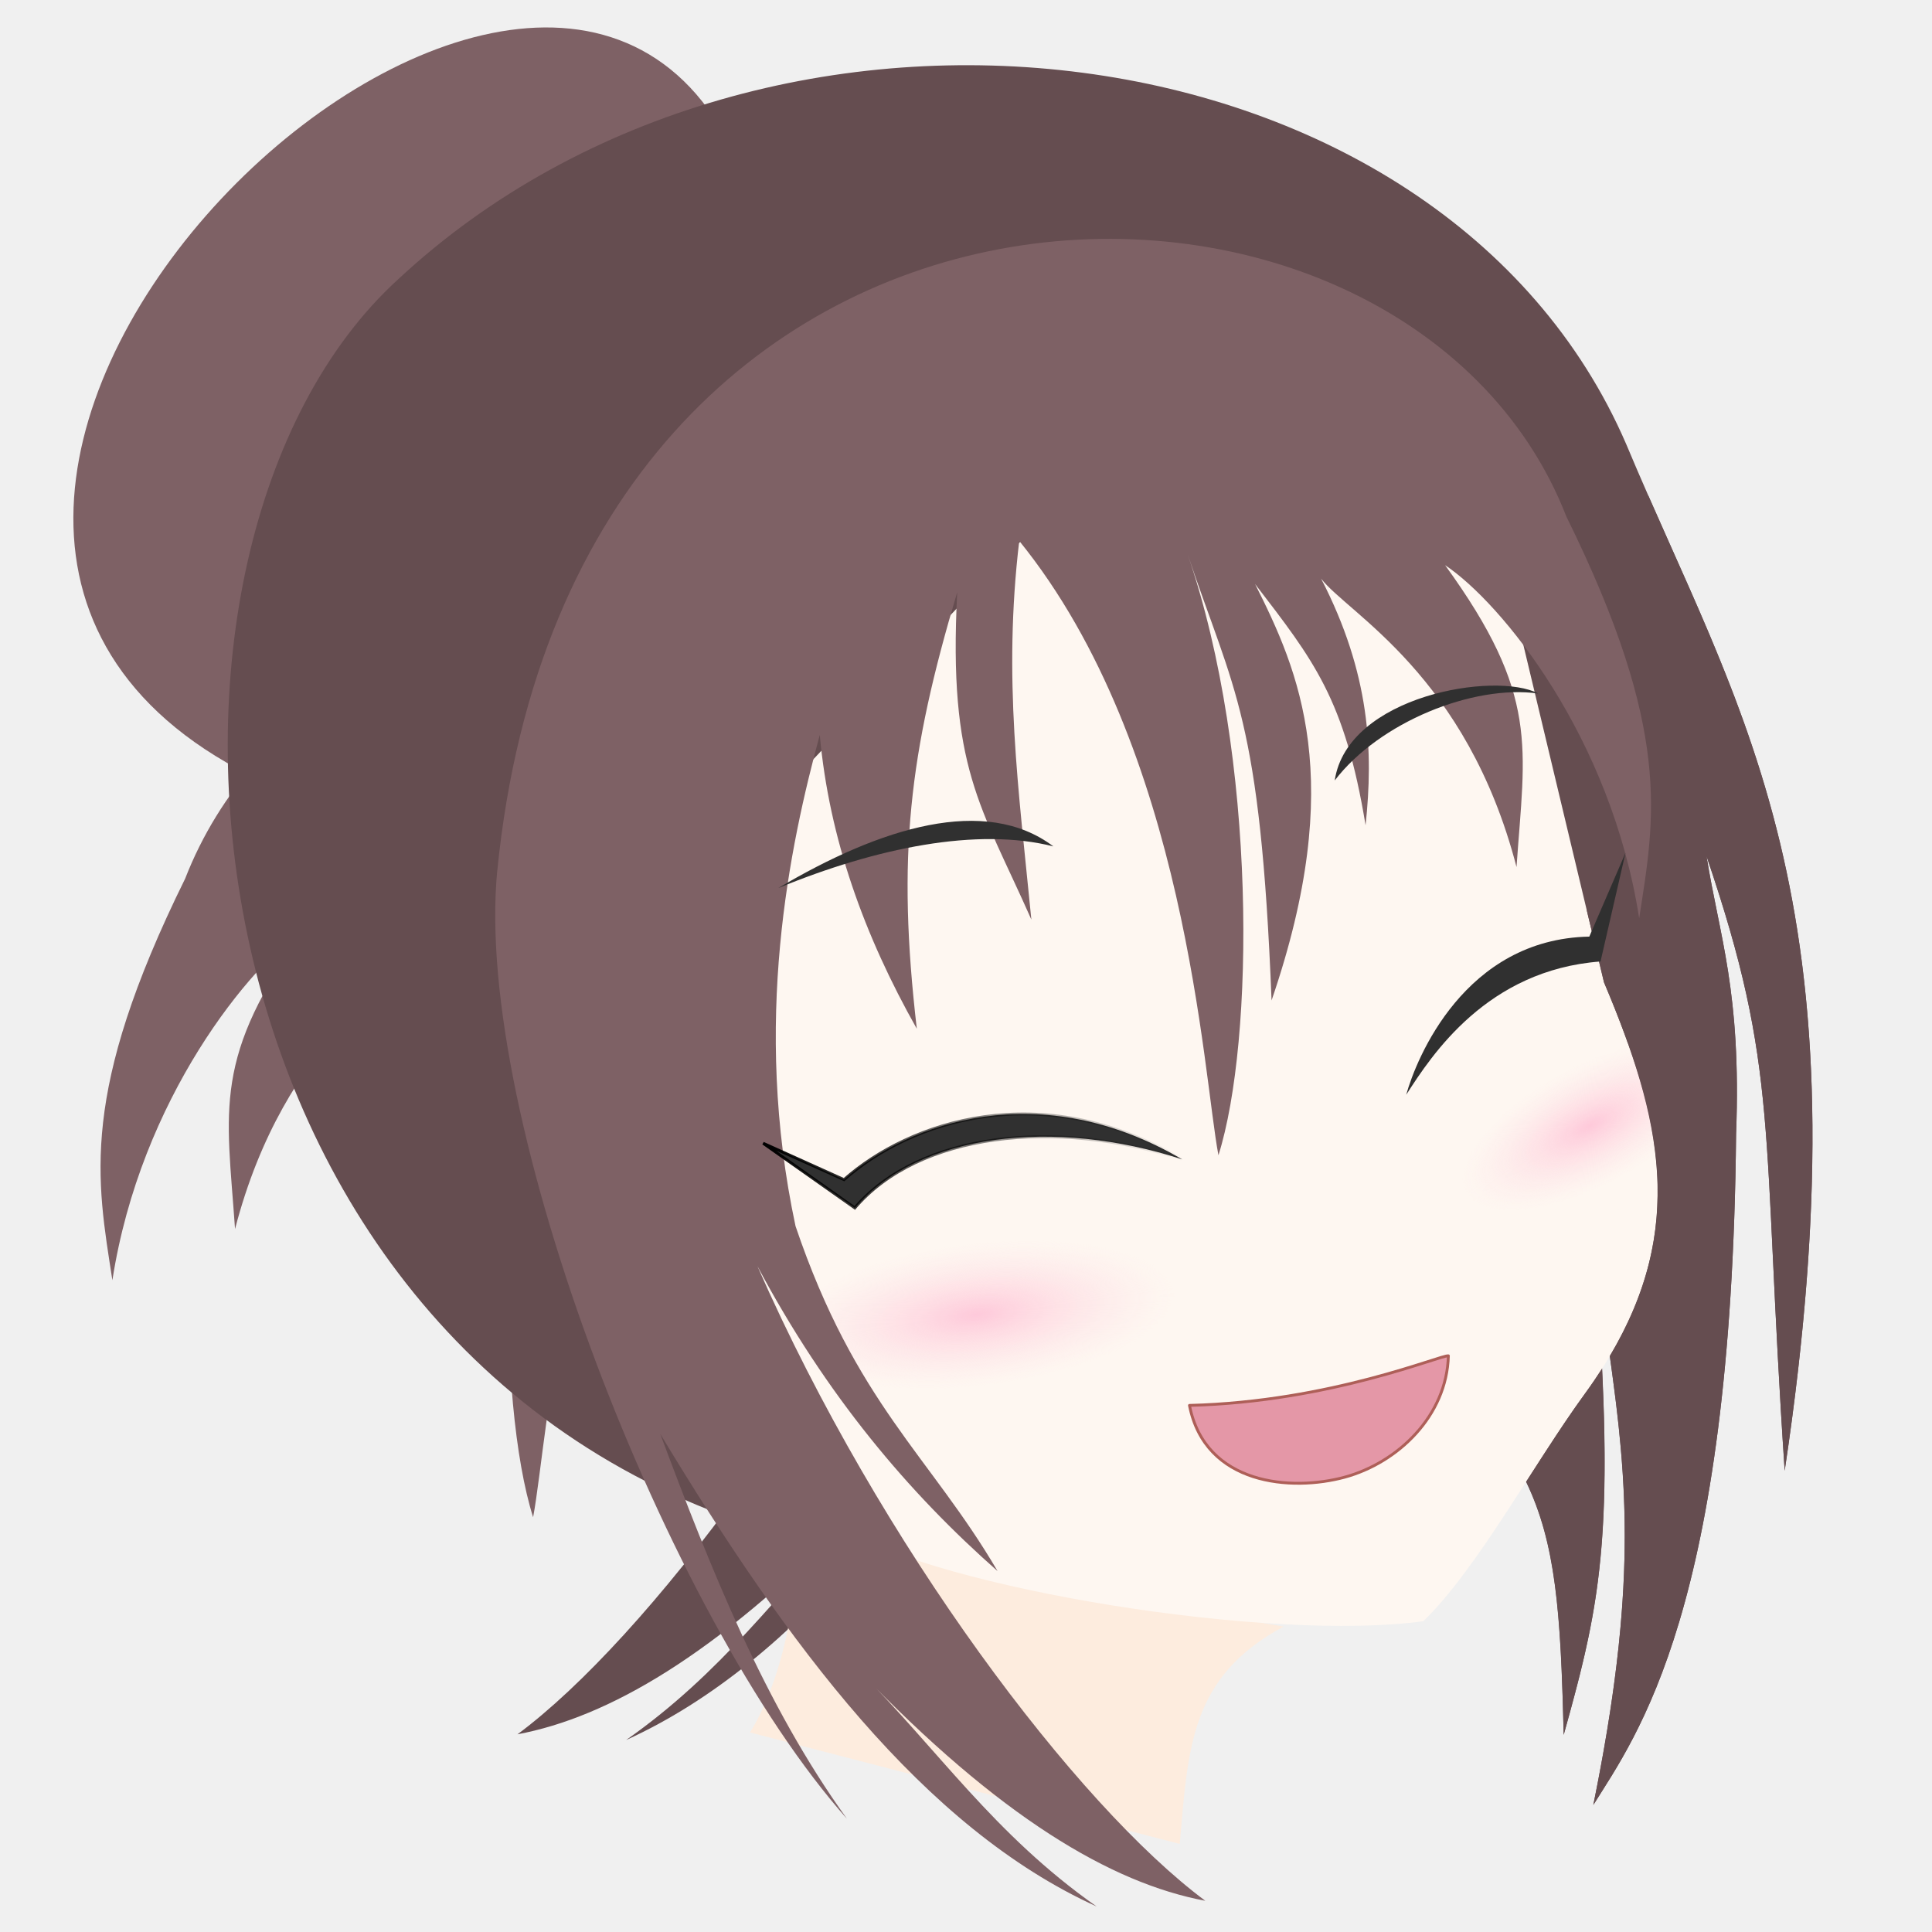
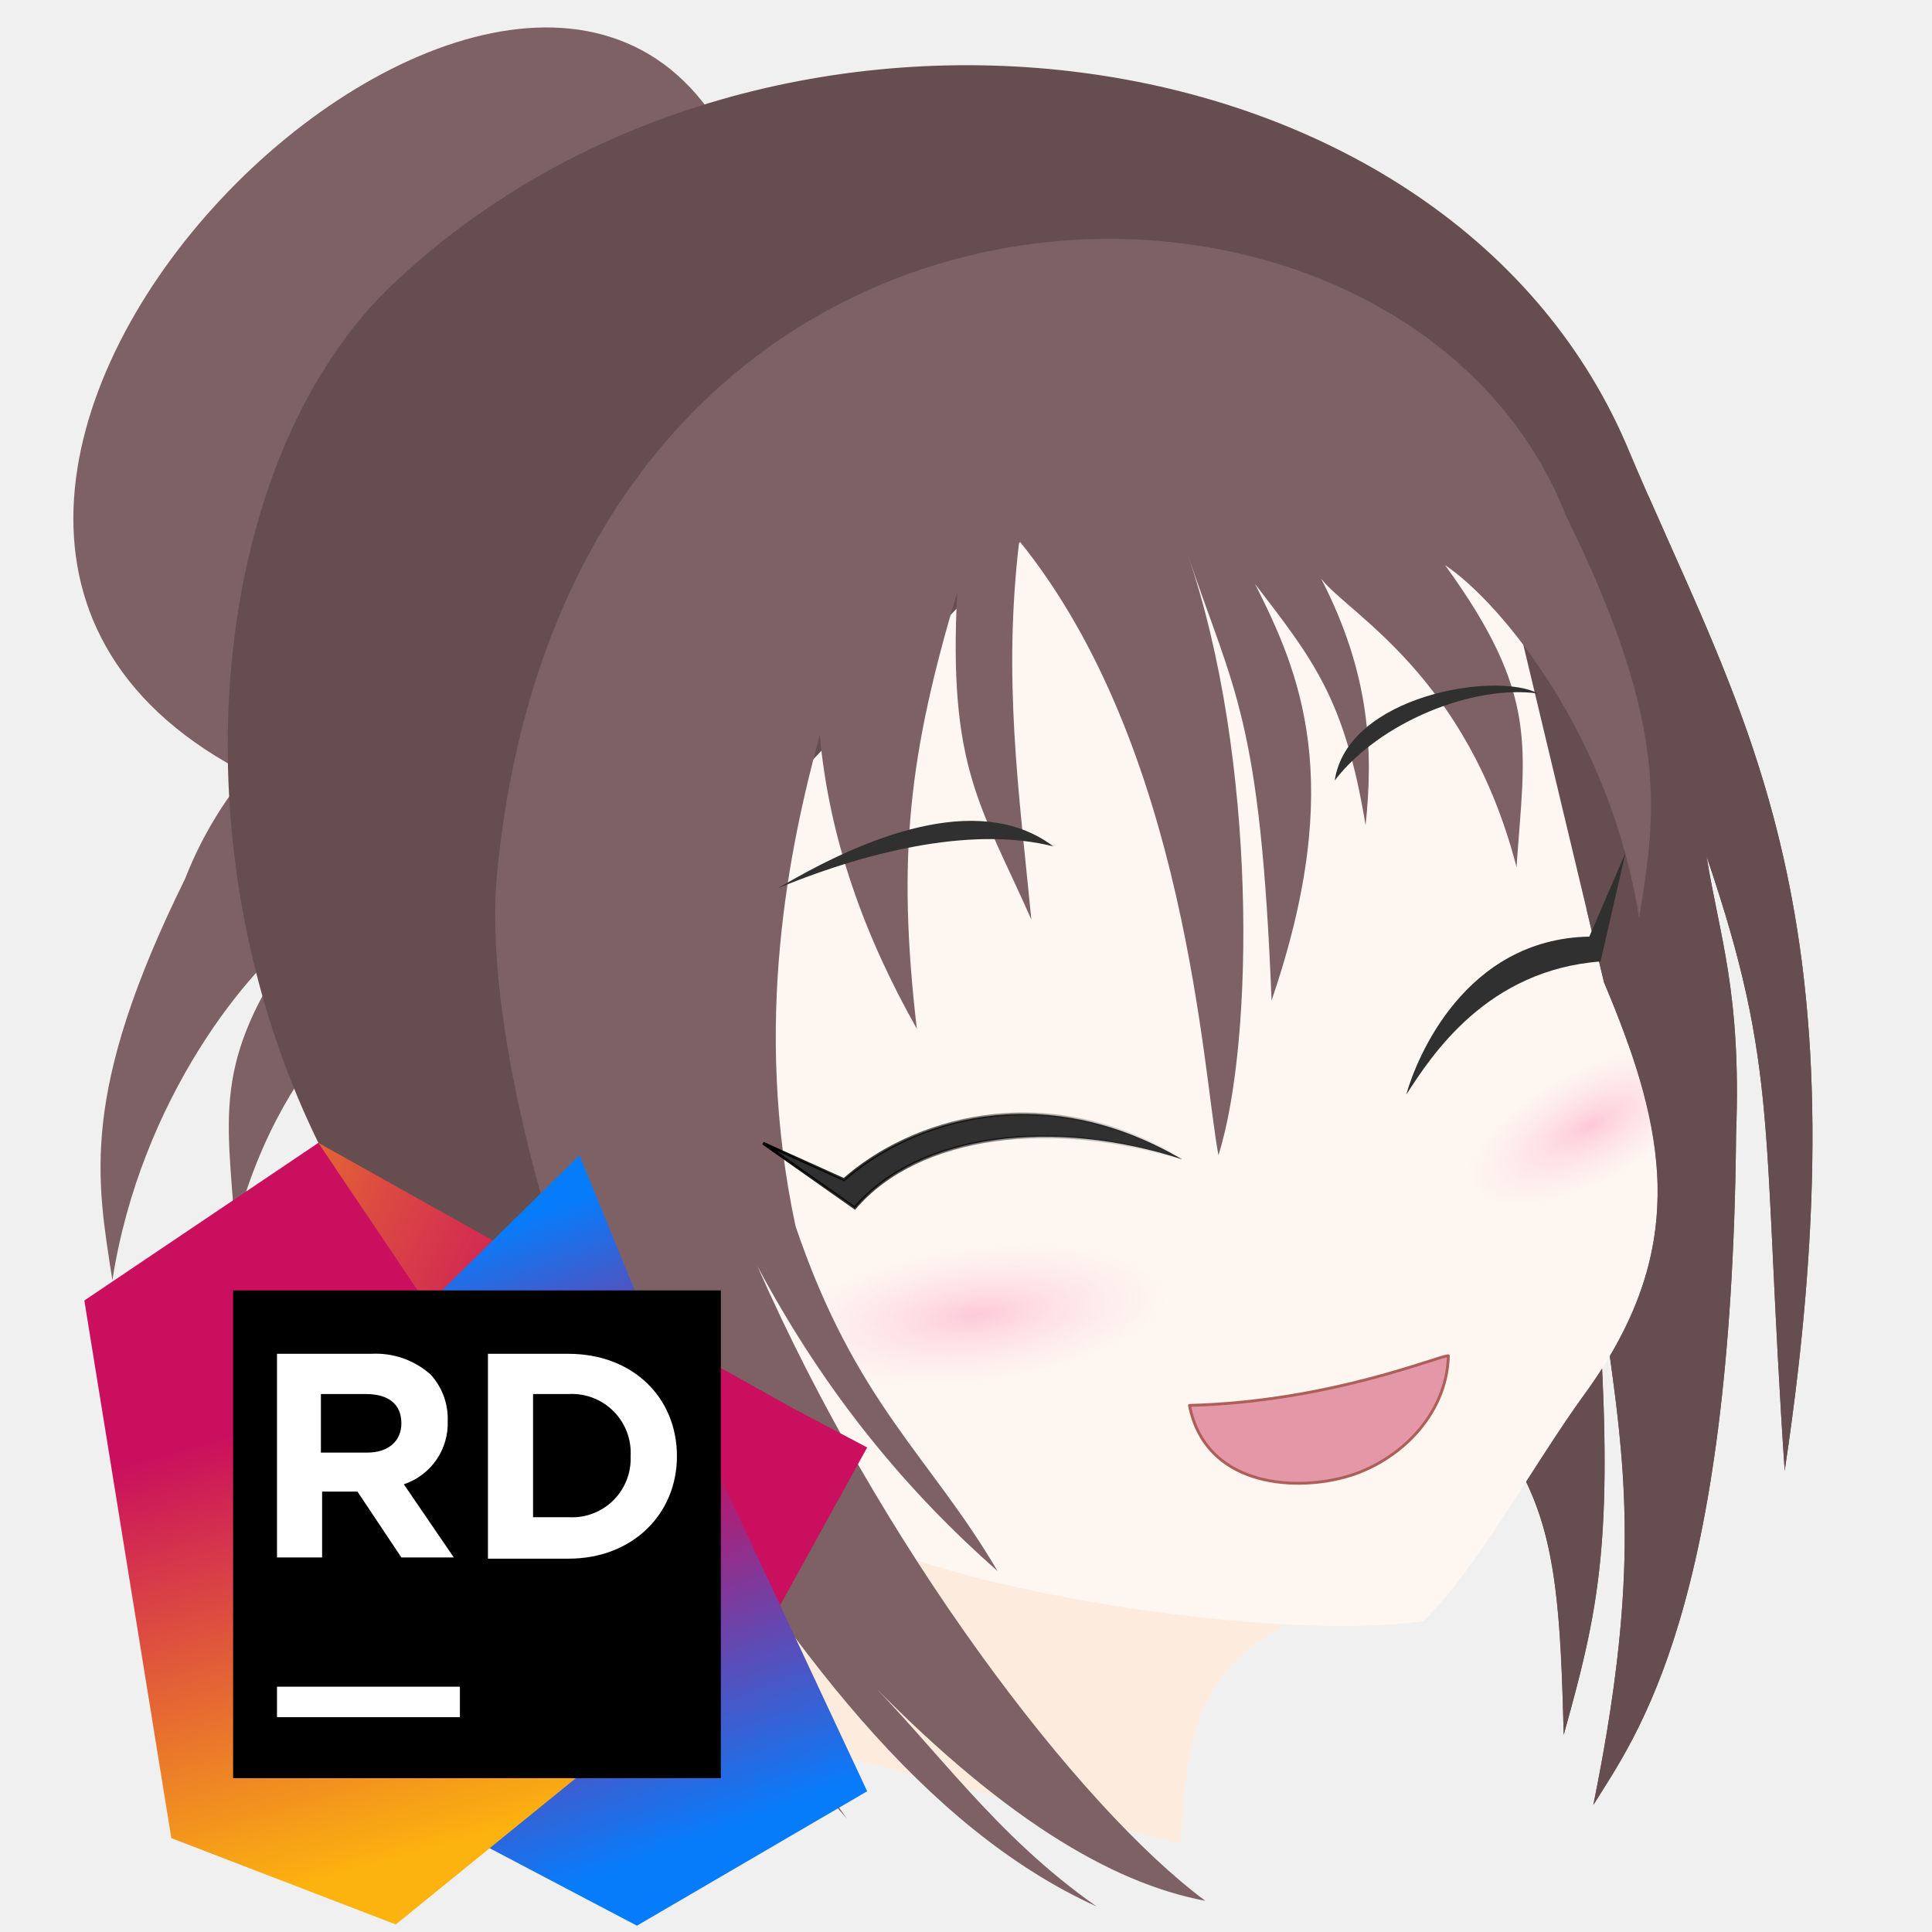
<svg xmlns="http://www.w3.org/2000/svg" xmlns:xlink="http://www.w3.org/1999/xlink" width="256" height="256" version="1.1" viewBox="0 0 67.733 67.733">
  <defs>
    <linearGradient id="linearGradient897" x1="26.726" x2="41.474" y1="40.71" y2="40.71" gradientUnits="userSpaceOnUse">
      <stop offset="0" />
      <stop stop-opacity="0" offset="1" />
    </linearGradient>
    <radialGradient id="radialGradient991" cx="318.68" cy="134.66" r="35.122" gradientTransform="matrix(.19864 .008347 -.0034503 .071321 -37.583 38.706)" gradientUnits="userSpaceOnUse" xlink:href="#linearGradient1099" />
    <linearGradient id="linearGradient1099">
      <stop stop-color="#fec9da" offset="0" />
      <stop stop-color="#fee2e6" stop-opacity="0" offset="1" />
    </linearGradient>
    <radialGradient id="radialGradient991-7" cx="313.24" cy="136.73" r="35.122" gradientTransform="matrix(.14092 .0031756 -.0018894 .059807 -16.486 52.748)" gradientUnits="userSpaceOnUse" xlink:href="#linearGradient1099" />
+     <linearGradient id="linear-gradient" x1="70.226" x2="-5.13" y1="27.799" y2="63.122" gradientTransform="matrix(1 0 0 -1 0 71.28)" gradientUnits="userSpaceOnUse">
+       <stop stop-color="#c90f5e" offset="0" />
+       <stop stop-color="#c90f5e" offset=".221" />
+       <stop stop-color="#c90f5e" offset=".236" />
+       <stop stop-color="#ca135c" offset=".356" />
+       <stop stop-color="#ce1e57" offset=".466" />
+       <stop stop-color="#d4314e" offset=".574" />
+       <stop stop-color="#dc4b41" offset=".678" />
+       <stop stop-color="#e66d31" offset=".782" />
+       <stop stop-color="#f3961d" offset=".883" />
+       <stop stop-color="#fcb20f" offset=".942" />
+     </linearGradient>
+     <linearGradient id="linear-gradient-2" x1="24.659" x2="46.048" y1="61.996" y2="2.934" gradientTransform="matrix(1 0 0 -1 0 71.28)" gradientUnits="userSpaceOnUse">
+       <stop stop-color="#077cfb" offset=".042" />
+       <stop stop-color="#c90f5e" offset=".445" />
+       <stop stop-color="#077cfb" offset=".958" />
+     </linearGradient>
+     <linearGradient id="linear-gradient-3" x1="17.396" x2="33.194" y1="63.346" y2="7.201" gradientTransform="matrix(1 0 0 -1 0 71.28)" gradientUnits="userSpaceOnUse">
+       <stop stop-color="#c90f5e" offset=".277" />
+       <stop stop-color="#fcb20f" offset=".974" />
+     </linearGradient>
  </defs>
  <g fill="#7e6165" accentTint="fill">
    <path d="m9.221 27.402c2.769-16.385 9.611-19.072 16.177-22.684-7.712-13.663-35.358 13.675-16.177 22.684z" />
    <path d="m22.453 21.066c-6.994 0.022-13.561 3.574-15.962 9.738-3.726 7.552-3.097 10.549-2.551 14.079 0.987-6.359 4.825-11.06 6.804-12.379-3.318 4.572-2.797 6.357-2.504 10.583 1.75-6.736 5.906-8.885 6.851-10.111-1.722 3.333-1.835 6.063-1.559 8.646 0.729-4.43 1.826-5.787 3.874-8.457-1.531 3.041-3.233 6.855-0.578 14.599 0.392-9.943 1.319-10.812 2.941-15.638-2.441 7.107-2.34 17.077-1.079 21.065 0.543-2.825 1.099-14.28 6.985-21.538 0.573 4.834 0.022 8.702-0.425 13.277 1.776-4.016 2.918-5.313 2.599-11.477 1.692 5.666 2.12 9.26 1.417 15.304 1.84-3.257 3.072-6.665 3.402-10.3 0.625 2.31 1.344 5.446 1.505 9.112 1.452-2.275 2.58-4.032 2.786-4.318 0.372-0.515 3.087-2.009 6.499-3.49-2.64-13.108-12.161-18.724-21.003-18.697z" />
-     <path d="m42.252 20.333c-2.737 3.013-5.943 6.456-9.058 9.775 0.027 2.196-0.154 4.559-0.685 7.041-2.098 6.2-4.721 8.064-7.083 12.094 3.128-2.758 6.002-6.154 8.419-10.691-4.314 9.819-11.21 18.913-15.702 22.25 3.18-0.599 6.926-2.768 11.605-7.518-2.497 2.602-4.439 5.362-7.796 7.718 6.073-2.756 10.852-9.191 15.301-16.571-1.782 4.766-3.651 9.474-6.548 13.497 6.308-7.104 13.103-24.58 12.261-33.241-0.153-1.54-0.397-2.988-0.714-4.355z" accentTintDarker="fill" fill="#654d50" />
+     <path d="m42.252 20.333c-2.737 3.013-5.943 6.456-9.058 9.775 0.027 2.196-0.154 4.559-0.685 7.041-2.098 6.2-4.721 8.064-7.083 12.094 3.128-2.758 6.002-6.154 8.419-10.691-4.314 9.819-11.21 18.913-15.702 22.25 3.18-0.599 6.926-2.768 11.605-7.518-2.497 2.602-4.439 5.362-7.796 7.718 6.073-2.756 10.852-9.191 15.301-16.571-1.782 4.766-3.651 9.474-6.548 13.497 6.308-7.104 13.103-24.58 12.261-33.241-0.153-1.54-0.397-2.988-0.714-4.355z" fill="#654d50" accentTintDarker="fill" />
  </g>
  <path d="m45.002 57.024c-3.273 1.764-3.345 4.224-3.642 7.622l-15.067-3.909c1.42-2.272 1.697-5.846 1.737-6.815 0 0 0.033 0.067 0.033 0.033s-0.234 0.167-0.033 0.033c0.2-0.134 1.368-0.461 1.368-0.461 4.612 2.016 10.243 2.56 15.603 3.496z" fill="#fdecde" />
-   <g>
-     <path d="m60.865 39.732c-0.154 16.683-3.488 21.114-5.005 23.547 1.984-9.753 0.85-13.103-1e-6 -19.938 0.824 10.267 0.309 12.663-1.039 17.481-0.157-6.772-0.504-8.756-3.969-12.568-8.017 1.789-14.533 6.957-24.052 5.368-20.919-6.512-23.135-34.45-12.835-43.837 12.991-12.081 36.605-9.146 43.05 5.792 3.928 9.394 8.585 15.826 5.554 35.984-0.813-12.131-0.178-14.007-2.74-21.545 0.446 2.803 1.224 4.744 1.037 9.715z" accentTintDarker="fill" fill="#654d50" />
-     <path d="m29.398 53.528c3.622 2.213 15.229 4.048 20.505 3.307 1.904-1.856 3.836-5.466 5.664-7.977 3.672-5.044 2.898-9.15 0.667-14.418l-3.591-15.025-15.119-2.268-14.741 15.497z" fill="#fef7f1" />
-     <path transform="scale(.26458)" d="m215.7 138.26a9.553 25.329 60.515 0 0-9.16 4.82 9.553 25.329 60.515 0 0-14.111 19.826 9.553 25.329 60.515 0 0 27.209-5.383c-0.068-6.241-1.558-12.547-3.938-19.264z" fill="#fef7f1" />
-   </g>
-   <path d="m50.778 47.533c-0.057 2.113-1.777 3.748-3.633 4.254-1.857 0.506-4.892 0.285-5.444-2.516 4.971-0.123 8.87-1.795 9.077-1.737z" fill="#e497a7" stroke="#ae5f58" stroke-linecap="round" stroke-linejoin="round" stroke-width=".1" />
-   <g>
-     <path transform="matrix(.86856 -.49558 .51589 .85665 0 0)" d="m34.987 61.994a6.701 2.528 0 0 1-6.442 2.526 6.701 2.528 0 0 1-6.94-2.331 6.701 2.528 0 0 1 5.906-2.707 6.701 2.528 0 0 1 7.397 2.122" fill="url(#radialGradient991-7)" style="mix-blend-mode:normal" />
-     <path transform="matrix(.98723 -.15932 .18251 .9832 0 0)" d="m33.386 51.185a7.993 3.016 0 0 1-7.684 3.013 7.993 3.016 0 0 1-8.278-2.78 7.993 3.016 0 0 1 7.044-3.228 7.993 3.016 0 0 1 8.823 2.531" fill="url(#radialGradient991)" style="mix-blend-mode:normal" />
-   </g>
-   <path transform="scale(.26458)" d="m218.37 65.584-8.096 55.096 2.268 9.488c7.685 18.153 10.791 32.654 0.766 49.518 2.354 16.867 3.621 30.943-2.184 59.479 5.734-9.194 18.335-25.941 18.918-88.996 0.706-18.79-2.232-26.123-3.918-36.719 9.684 28.489 7.282 35.579 10.355 81.428 10.722-71.301-4.008-97.165-18.109-129.29zm-6.088 115.77c-0.7 1.093-1.449 2.196-2.262 3.312-2.554 3.507-5.169 7.588-7.805 11.686 3.901 8.13 4.596 17.101 4.979 33.529 4.219-15.077 6.27-23.929 5.088-48.527z" accentTintDarker="fill" fill="#654d50" />
-   <g>
-     <path d="m17.433 30.523c-0.842 8.661 5.953 26.138 12.261 33.242-2.897-4.023-4.766-8.731-6.548-13.497 4.449 7.379 9.229 13.815 15.301 16.571-3.602-2.528-5.575-5.522-8.352-8.285 4.941 5.151 8.856 7.463 12.161 8.085-4.492-3.338-11.388-12.431-15.702-22.25 2.417 4.537 5.29 7.933 8.419 10.691-2.362-4.03-4.984-5.894-7.083-12.094-1.528-7.146-0.2-13.342 0.85-17.22 0.329 3.634 1.562 7.043 3.402 10.3-0.702-6.044-0.274-9.638 1.417-15.304-0.32 6.164 0.822 7.462 2.599 11.477-0.447-4.575-0.998-8.442-0.425-13.276 5.886 7.258 6.441 18.713 6.984 21.538 1.261-3.989 1.362-13.959-1.079-21.065 1.622 4.826 2.549 5.695 2.941 15.638 2.655-7.744 0.952-11.558-0.578-14.599 2.049 2.67 3.145 4.027 3.874 8.457 0.276-2.583 0.163-5.313-1.559-8.646 0.944 1.226 5.101 3.375 6.851 10.111 0.293-4.226 0.814-6.011-2.504-10.583 1.979 1.319 5.816 6.02 6.804 12.379 0.546-3.53 1.174-6.528-2.551-14.08-5.69-14.613-34.795-14.543-37.482 12.413z" fill="#7e6165" accentTint="fill" />
-   </g>
+   <path d="m60.865 39.732c-0.154 16.683-3.488 21.114-5.005 23.547 1.984-9.753 0.85-13.103-1e-6 -19.938 0.824 10.267 0.309 12.663-1.039 17.481-0.157-6.772-0.504-8.756-3.969-12.568-8.017 1.789-14.533 6.957-24.052 5.368-20.919-6.512-23.135-34.45-12.835-43.837 12.991-12.081 36.605-9.146 43.05 5.792 3.928 9.394 8.585 15.826 5.554 35.984-0.813-12.131-0.178-14.007-2.74-21.545 0.446 2.803 1.224 4.744 1.037 9.715z" fill="#654d50" accentTintDarker="fill" />
+   <path d="m29.398 53.528c3.622 2.213 15.229 4.048 20.505 3.307 1.904-1.856 3.836-5.466 5.664-7.977 3.672-5.044 2.898-9.15 0.667-14.418l-3.591-15.025-15.119-2.268-14.741 15.497z" fill="#fef7f1" />
+   <path transform="scale(.26458)" d="m215.7 138.26a9.553 25.329 60.515 0 0-9.16 4.82 9.553 25.329 60.515 0 0-14.111 19.826 9.553 25.329 60.515 0 0 27.209-5.383c-0.068-6.241-1.558-12.547-3.938-19.264z" fill="#fef7f1" />
+   <path d="m50.778 47.533c-0.057 2.113-1.777 3.748-3.633 4.254s-4.892 0.285-5.444-2.516c4.971-0.123 8.87-1.795 9.077-1.737z" fill="#e497a7" stroke="#ae5f58" stroke-linecap="round" stroke-linejoin="round" stroke-width=".1" />
+   <path transform="matrix(.86856 -.49558 .51589 .85665 0 0)" d="m34.987 61.994a6.701 2.528 0 0 1-6.442 2.526 6.701 2.528 0 0 1-6.94-2.331 6.701 2.528 0 0 1 5.906-2.707 6.701 2.528 0 0 1 7.397 2.122" fill="url(#radialGradient991-7)" style="mix-blend-mode:normal" />
+   <path transform="matrix(.98723 -.15932 .18251 .9832 0 0)" d="m33.386 51.185a7.993 3.016 0 0 1-7.684 3.013 7.993 3.016 0 0 1-8.278-2.78 7.993 3.016 0 0 1 7.044-3.228 7.993 3.016 0 0 1 8.823 2.531" fill="url(#radialGradient991)" style="mix-blend-mode:normal" />
+   <path transform="scale(.26458)" d="m218.37 65.584-8.096 55.096 2.268 9.488c7.685 18.153 10.791 32.654 0.766 49.518 2.354 16.867 3.621 30.943-2.184 59.479 5.734-9.194 18.335-25.941 18.918-88.996 0.706-18.79-2.232-26.123-3.918-36.719 9.684 28.489 7.282 35.579 10.355 81.428 10.722-71.301-4.008-97.165-18.109-129.29zm-6.088 115.77c-0.7 1.093-1.449 2.196-2.262 3.312-2.554 3.507-5.169 7.588-7.805 11.686 3.901 8.13 4.596 17.101 4.979 33.529 4.219-15.077 6.27-23.929 5.088-48.527z" fill="#654d50" accentTintDarker="fill" />
+   <path d="m17.433 30.523c-0.842 8.661 5.953 26.138 12.261 33.242-2.897-4.023-4.766-8.731-6.548-13.497 4.449 7.379 9.229 13.815 15.301 16.571-3.602-2.528-5.575-5.522-8.352-8.285 4.941 5.151 8.856 7.463 12.161 8.085-4.492-3.338-11.388-12.431-15.702-22.25 2.417 4.537 5.29 7.933 8.419 10.691-2.362-4.03-4.984-5.894-7.083-12.094-1.528-7.146-0.2-13.342 0.85-17.22 0.329 3.634 1.562 7.043 3.402 10.3-0.702-6.044-0.274-9.638 1.417-15.304-0.32 6.164 0.822 7.462 2.599 11.477-0.447-4.575-0.998-8.442-0.425-13.276 5.886 7.258 6.441 18.713 6.984 21.538 1.261-3.989 1.362-13.959-1.079-21.065 1.622 4.826 2.549 5.695 2.941 15.638 2.655-7.744 0.952-11.558-0.578-14.599 2.049 2.67 3.145 4.027 3.874 8.457 0.276-2.583 0.163-5.313-1.559-8.646 0.944 1.226 5.101 3.375 6.851 10.111 0.293-4.226 0.814-6.011-2.504-10.583 1.979 1.319 5.816 6.02 6.804 12.379 0.546-3.53 1.174-6.528-2.551-14.08-5.69-14.613-34.795-14.543-37.482 12.413z" fill="#7e6165" accentTint="fill" />
  <g fill="#303030">
    <path d="m49.3 38.38c0.354-1.277 2.052-5.46 6.419-5.544l1.27-2.94-0.877 3.812c-3.976 0.297-5.919 3.28-6.812 4.672z" />
    <path d="m41.449 40.647c-4.975-2.914-9.571-1.318-11.859 0.709l-2.835-1.276 3.213 2.268c2.25-2.629 7.007-3.16 11.481-1.701z" stroke="url(#linearGradient897)" stroke-width=".1" />
-   </g>
-   <g fill="#303030">
    <path d="m36.929 29.673c-2.384-1.798-6.047-0.672-9.645 1.462 3.454-1.421 6.987-2.136 9.645-1.462z" />
    <path d="m46.793 27.362c0.448-2.982 5.649-3.836 7.137-3.048-2.282-0.322-5.573 1.004-7.137 3.048z" />
  </g>
+   <g transform="matrix(.39207 0 0 .39207 2.9569 40.067)">
+     <polygon points="21.619 41.068 60.537 44.397 70 27.237 63.391 23.75 20.926 0 3.827 17.921" fill="url(#linear-gradient)" style="fill:url(#linear-gradient)" />
+     <polygon points="49.411 70 70 57.98 50.423 16.132 44.271 1.107 27.643 17.471 11.768 50.194" fill="url(#linear-gradient-2)" style="fill:url(#linear-gradient-2)" />
+     <polygon points="53.78 48.823 20.926 0 0 14.095 7.779 62.172 27.848 69.889" fill="url(#linear-gradient-3)" style="fill:url(#linear-gradient-3)" />
+     <rect x="13.302" y="13.193" width="43.614" height="43.614" />
+     <g fill="#ffffff">
+       <path d="m17.227 18.863h8.396a7.384 7.384 0 0 1 5.343 1.854 5.87 5.87 0 0 1 1.526 4.143 5.743 5.743 0 0 1-3.925 5.67l4.47 6.542h-4.689l-3.925-5.888h-3.162v5.888h-4.034zm8.069 8.832c1.963 0 3.053-1.09 3.053-2.617 0-1.745-1.199-2.617-3.162-2.617h-4.034v5.234h4.143z" />
+       <path d="m36.09 18.863h7.196c5.779 0 9.704 3.925 9.704 9.159 0 5.125-3.925 9.159-9.704 9.159h-7.196zm4.034 3.598v11.012h3.162a5.237 5.237 0 0 0 5.561-5.452 5.265 5.265 0 0 0-5.561-5.561z" />
+     </g>
+     <rect x="17.227" y="48.629" width="16.355" height="2.726" fill="#ffffff" />
+   </g>
</svg>
